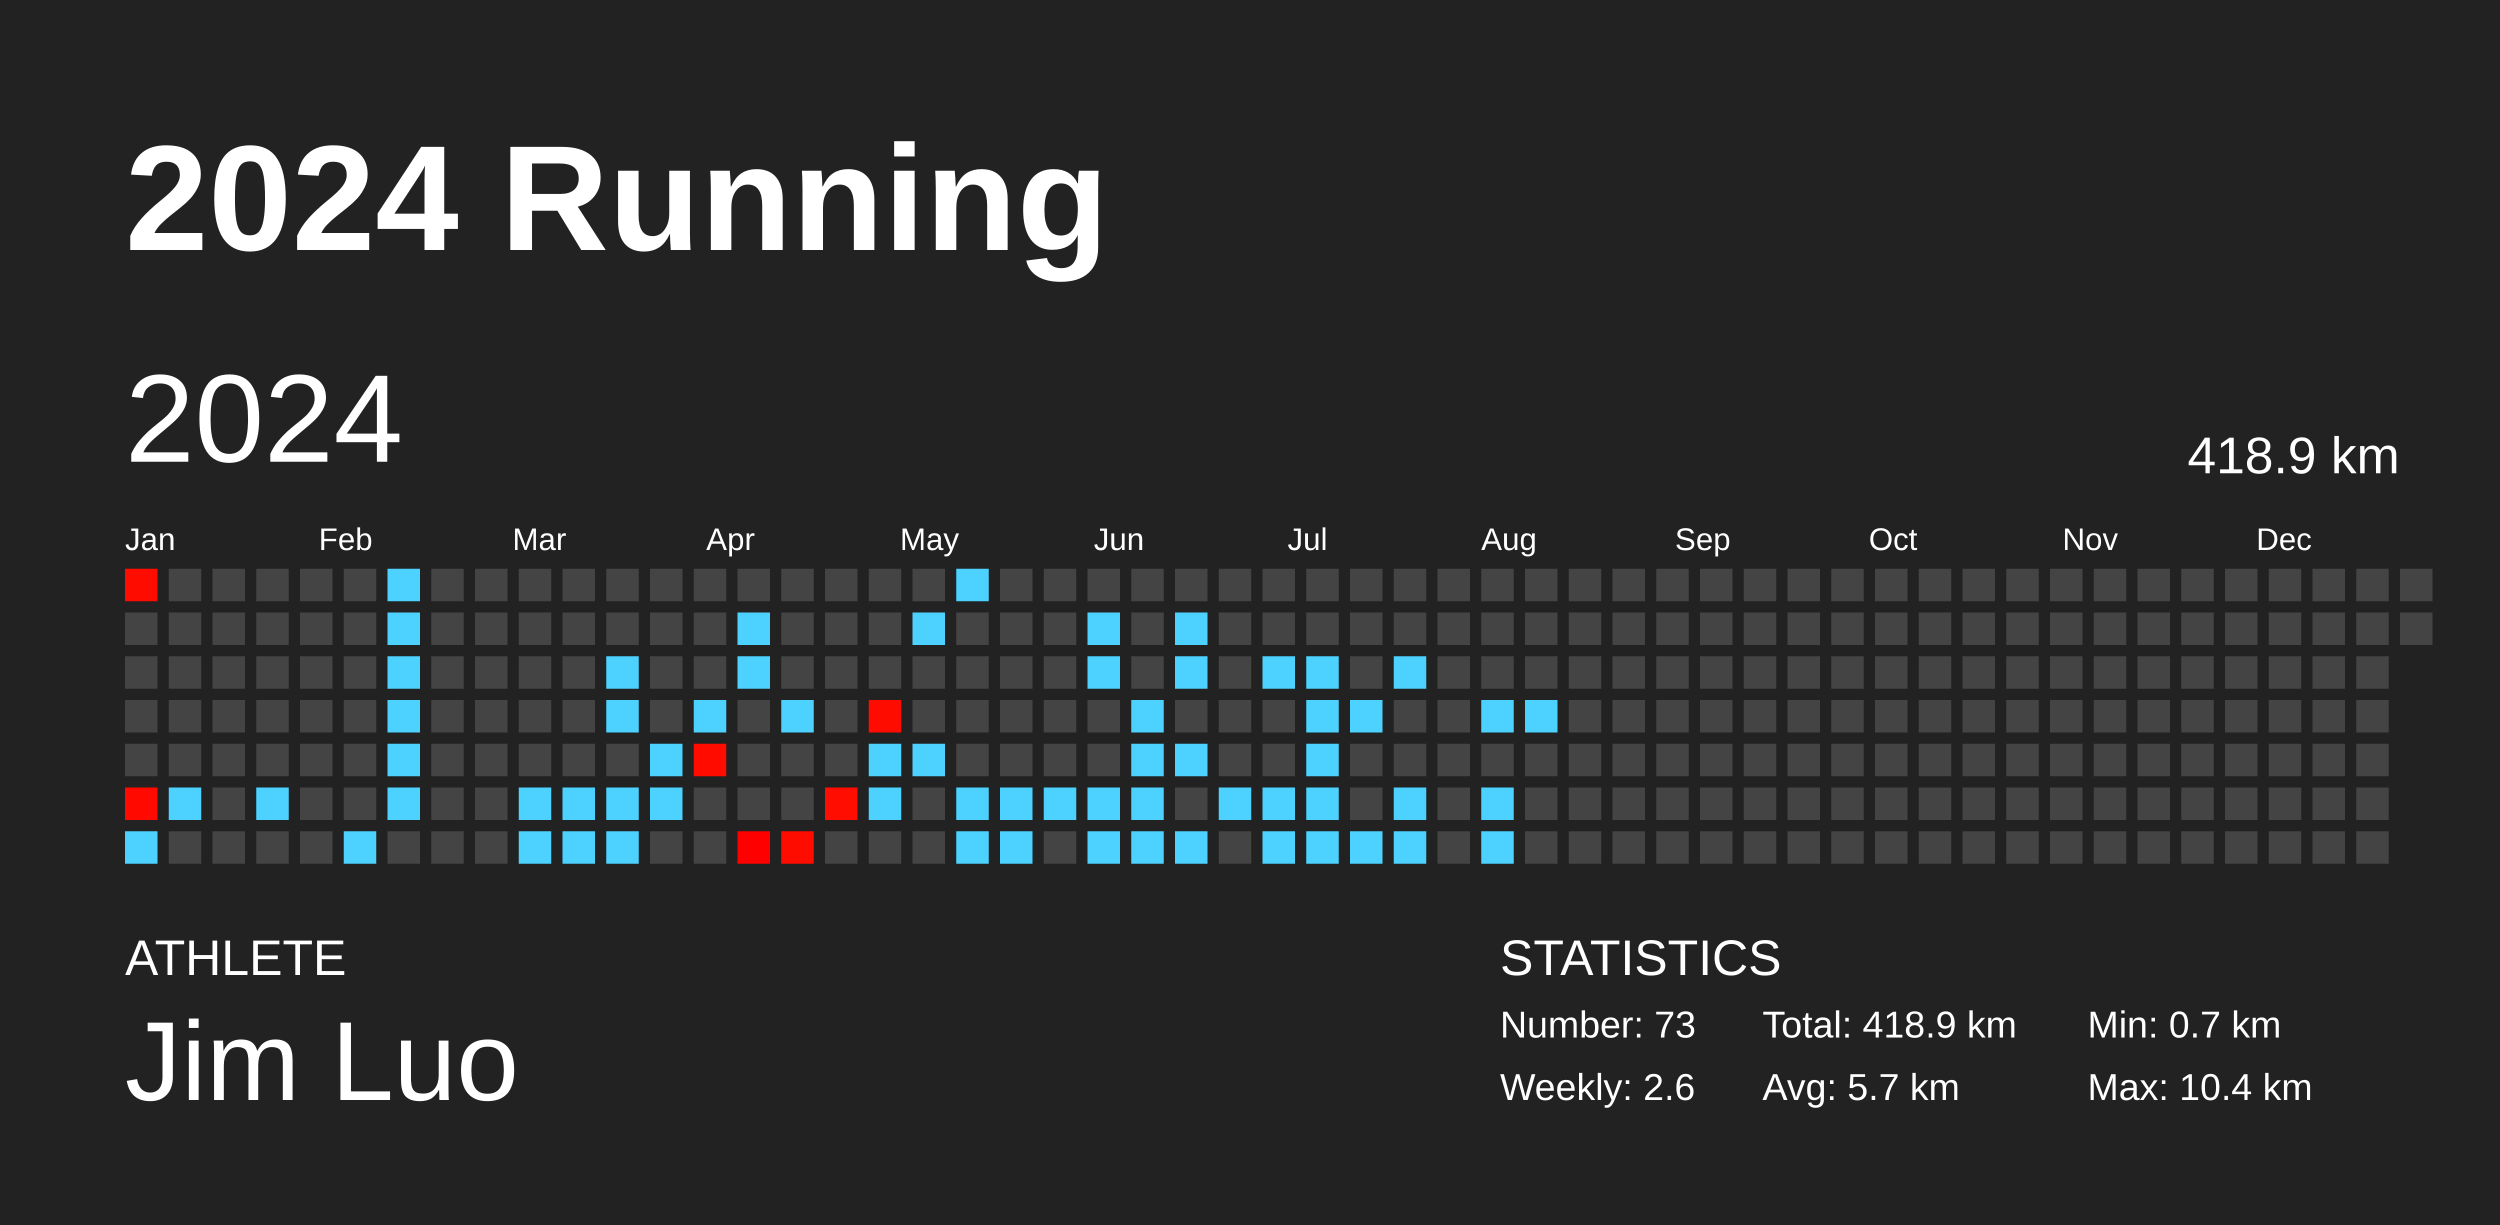
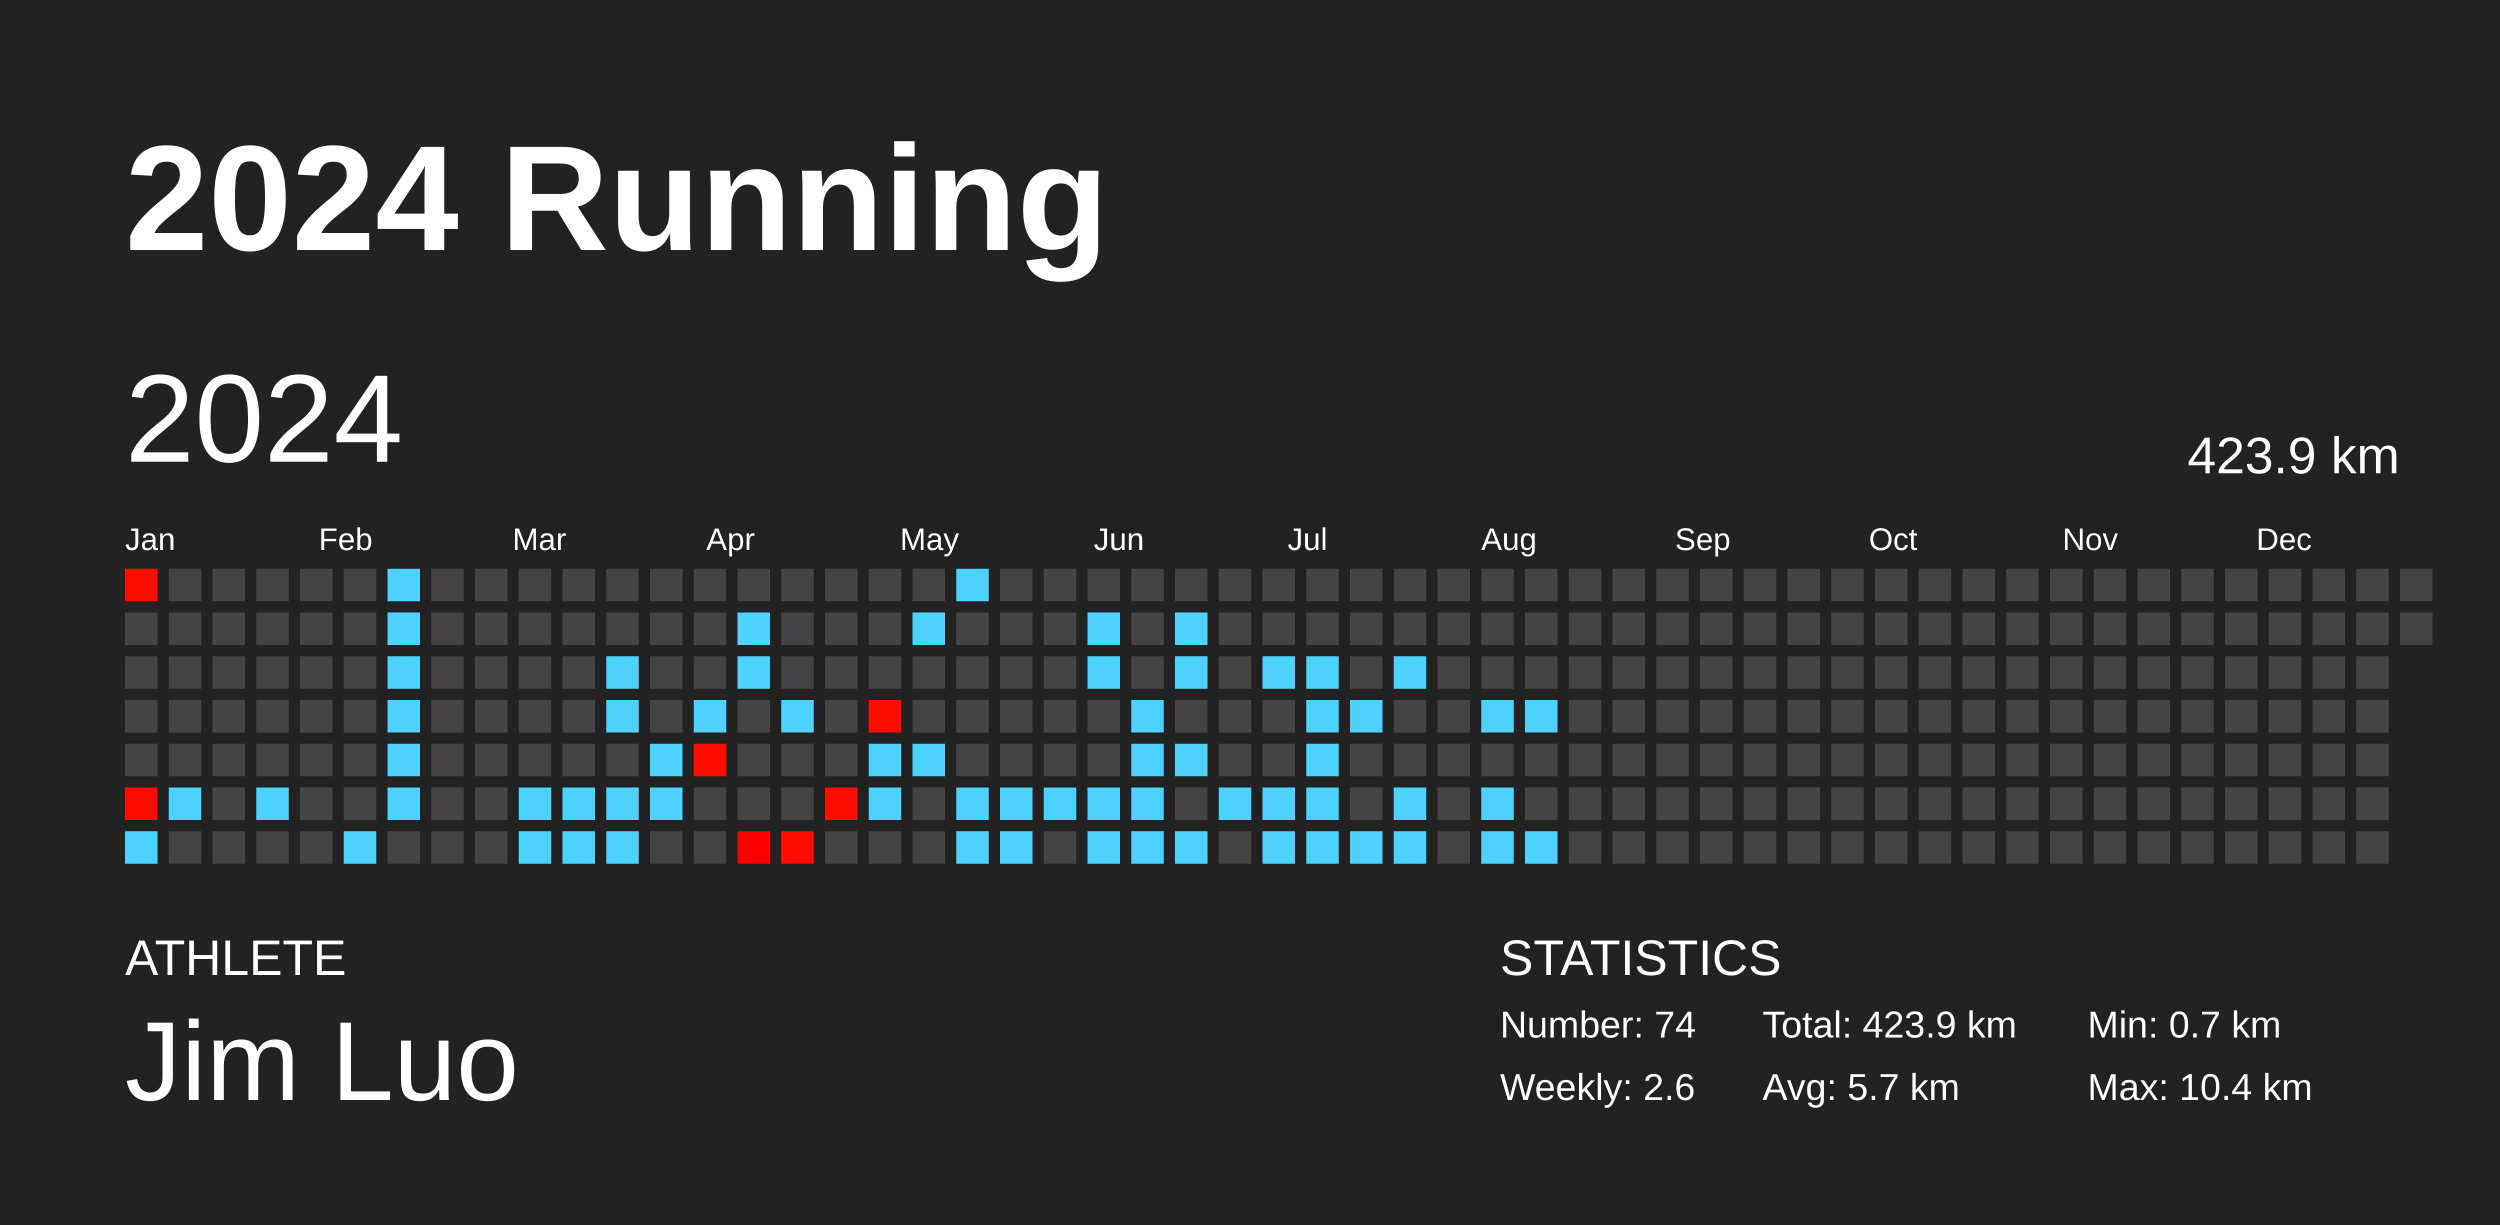
<svg xmlns="http://www.w3.org/2000/svg" baseProfile="full" height="98mm" version="1.1" viewBox="0,0,200,98" width="200mm">
  <defs />
  <rect fill="#222222" height="98" width="200" x="0" y="0" />
  <text fill="#FFFFFF" style="font-size:12px; font-family:Arial; font-weight:bold;" x="10" y="20">2024 Running</text>
  <text fill="#FFFFFF" style="font-size:4px; font-family:Arial" x="10" y="78">ATHLETE</text>
  <text fill="#FFFFFF" style="font-size:9px; font-family:Arial" x="10" y="88">Jim Luo</text>
  <text fill="#FFFFFF" style="font-size:4px; font-family:Arial" x="120" y="78">STATISTICS</text>
-   <text fill="#FFFFFF" style="font-size:3px; font-family:Arial" x="120" y="83">Number: 73</text>
+   <text fill="#FFFFFF" style="font-size:3px; font-family:Arial" x="120" y="83">Number: 74</text>
  <text fill="#FFFFFF" style="font-size:3px; font-family:Arial" x="120" y="88">Weekly: 2.6</text>
-   <text fill="#FFFFFF" style="font-size:3px; font-family:Arial" x="141" y="83">Total: 418.9 km</text>
+   <text fill="#FFFFFF" style="font-size:3px; font-family:Arial" x="141" y="83">Total: 423.9 km</text>
  <text fill="#FFFFFF" style="font-size:3px; font-family:Arial" x="141" y="88">Avg: 5.7 km</text>
  <text fill="#FFFFFF" style="font-size:3px; font-family:Arial" x="167" y="83">Min: 0.7 km</text>
  <text fill="#FFFFFF" style="font-size:3px; font-family:Arial" x="167" y="88">Max: 10.4 km</text>
  <text dominant-baseline="hanging" fill="#FFFFFF" style="font-size:10.0px; font-family:Arial;" x="10" y="30">2024</text>
-   <text dominant-baseline="hanging" fill="#FFFFFF" style="font-size:4.125px; font-family:Arial;" x="175" y="35">418.9 km</text>
+   <text dominant-baseline="hanging" fill="#FFFFFF" style="font-size:4.125px; font-family:Arial;" x="175" y="35">423.9 km</text>
  <text fill="#FFFFFF" style="font-size:2.5px; font-family:Arial" x="10.0" y="44">Jan</text>
  <text fill="#FFFFFF" style="font-size:2.5px; font-family:Arial" x="25.5" y="44">Feb</text>
  <text fill="#FFFFFF" style="font-size:2.5px; font-family:Arial" x="41.0" y="44">Mar</text>
  <text fill="#FFFFFF" style="font-size:2.5px; font-family:Arial" x="56.5" y="44">Apr</text>
  <text fill="#FFFFFF" style="font-size:2.5px; font-family:Arial" x="72.0" y="44">May</text>
  <text fill="#FFFFFF" style="font-size:2.5px; font-family:Arial" x="87.5" y="44">Jun</text>
  <text fill="#FFFFFF" style="font-size:2.5px; font-family:Arial" x="103.0" y="44">Jul</text>
  <text fill="#FFFFFF" style="font-size:2.5px; font-family:Arial" x="118.5" y="44">Aug</text>
  <text fill="#FFFFFF" style="font-size:2.5px; font-family:Arial" x="134.0" y="44">Sep</text>
  <text fill="#FFFFFF" style="font-size:2.5px; font-family:Arial" x="149.5" y="44">Oct</text>
  <text fill="#FFFFFF" style="font-size:2.5px; font-family:Arial" x="165.0" y="44">Nov</text>
  <text fill="#FFFFFF" style="font-size:2.5px; font-family:Arial" x="180.5" y="44">Dec</text>
  <rect fill="#ff0c00" height="2.6" width="2.6" x="10.0" y="45.5" />
  <rect fill="#444444" height="2.6" width="2.6" x="10.0" y="49.0" />
  <rect fill="#444444" height="2.6" width="2.6" x="10.0" y="52.5" />
  <rect fill="#444444" height="2.6" width="2.6" x="10.0" y="56.0" />
  <rect fill="#444444" height="2.6" width="2.6" x="10.0" y="59.5" />
  <rect fill="#ff0900" height="2.6" width="2.6" x="10.0" y="63.0" />
  <rect fill="#4dd2ff" height="2.6" width="2.6" x="10.0" y="66.5" />
  <rect fill="#444444" height="2.6" width="2.6" x="13.5" y="45.5" />
  <rect fill="#444444" height="2.6" width="2.6" x="13.5" y="49.0" />
  <rect fill="#444444" height="2.6" width="2.6" x="13.5" y="52.5" />
  <rect fill="#444444" height="2.6" width="2.6" x="13.5" y="56.0" />
  <rect fill="#444444" height="2.6" width="2.6" x="13.5" y="59.5" />
  <rect fill="#4dd2ff" height="2.6" width="2.6" x="13.5" y="63.0" />
  <rect fill="#444444" height="2.6" width="2.6" x="13.5" y="66.5" />
  <rect fill="#444444" height="2.6" width="2.6" x="17.0" y="45.5" />
  <rect fill="#444444" height="2.6" width="2.6" x="17.0" y="49.0" />
  <rect fill="#444444" height="2.6" width="2.6" x="17.0" y="52.5" />
  <rect fill="#444444" height="2.6" width="2.6" x="17.0" y="56.0" />
  <rect fill="#444444" height="2.6" width="2.6" x="17.0" y="59.5" />
  <rect fill="#444444" height="2.6" width="2.6" x="17.0" y="63.0" />
  <rect fill="#444444" height="2.6" width="2.6" x="17.0" y="66.5" />
  <rect fill="#444444" height="2.6" width="2.6" x="20.5" y="45.5" />
  <rect fill="#444444" height="2.6" width="2.6" x="20.5" y="49.0" />
  <rect fill="#444444" height="2.6" width="2.6" x="20.5" y="52.5" />
  <rect fill="#444444" height="2.6" width="2.6" x="20.5" y="56.0" />
  <rect fill="#444444" height="2.6" width="2.6" x="20.5" y="59.5" />
  <rect fill="#4dd2ff" height="2.6" width="2.6" x="20.5" y="63.0" />
  <rect fill="#444444" height="2.6" width="2.6" x="20.5" y="66.5" />
  <rect fill="#444444" height="2.6" width="2.6" x="24.0" y="45.5" />
  <rect fill="#444444" height="2.6" width="2.6" x="24.0" y="49.0" />
  <rect fill="#444444" height="2.6" width="2.6" x="24.0" y="52.5" />
  <rect fill="#444444" height="2.6" width="2.6" x="24.0" y="56.0" />
  <rect fill="#444444" height="2.6" width="2.6" x="24.0" y="59.5" />
  <rect fill="#444444" height="2.6" width="2.6" x="24.0" y="63.0" />
  <rect fill="#444444" height="2.6" width="2.6" x="24.0" y="66.5" />
  <rect fill="#444444" height="2.6" width="2.6" x="27.5" y="45.5" />
  <rect fill="#444444" height="2.6" width="2.6" x="27.5" y="49.0" />
  <rect fill="#444444" height="2.6" width="2.6" x="27.5" y="52.5" />
  <rect fill="#444444" height="2.6" width="2.6" x="27.5" y="56.0" />
  <rect fill="#444444" height="2.6" width="2.6" x="27.5" y="59.5" />
  <rect fill="#444444" height="2.6" width="2.6" x="27.5" y="63.0" />
  <rect fill="#4dd2ff" height="2.6" width="2.6" x="27.5" y="66.5" />
  <rect fill="#4dd2ff" height="2.6" width="2.6" x="31.0" y="45.5" />
  <rect fill="#4dd2ff" height="2.6" width="2.6" x="31.0" y="49.0" />
  <rect fill="#4dd2ff" height="2.6" width="2.6" x="31.0" y="52.5" />
  <rect fill="#4dd2ff" height="2.6" width="2.6" x="31.0" y="56.0" />
  <rect fill="#4dd2ff" height="2.6" width="2.6" x="31.0" y="59.5" />
  <rect fill="#4dd2ff" height="2.6" width="2.6" x="31.0" y="63.0" />
  <rect fill="#444444" height="2.6" width="2.6" x="31.0" y="66.5" />
  <rect fill="#444444" height="2.6" width="2.6" x="34.5" y="45.5" />
  <rect fill="#444444" height="2.6" width="2.6" x="34.5" y="49.0" />
  <rect fill="#444444" height="2.6" width="2.6" x="34.5" y="52.5" />
  <rect fill="#444444" height="2.6" width="2.6" x="34.5" y="56.0" />
  <rect fill="#444444" height="2.6" width="2.6" x="34.5" y="59.5" />
  <rect fill="#444444" height="2.6" width="2.6" x="34.5" y="63.0" />
  <rect fill="#444444" height="2.6" width="2.6" x="34.5" y="66.5" />
  <rect fill="#444444" height="2.6" width="2.6" x="38.0" y="45.5" />
  <rect fill="#444444" height="2.6" width="2.6" x="38.0" y="49.0" />
  <rect fill="#444444" height="2.6" width="2.6" x="38.0" y="52.5" />
  <rect fill="#444444" height="2.6" width="2.6" x="38.0" y="56.0" />
  <rect fill="#444444" height="2.6" width="2.6" x="38.0" y="59.5" />
  <rect fill="#444444" height="2.6" width="2.6" x="38.0" y="63.0" />
  <rect fill="#444444" height="2.6" width="2.6" x="38.0" y="66.5" />
  <rect fill="#444444" height="2.6" width="2.6" x="41.5" y="45.5" />
  <rect fill="#444444" height="2.6" width="2.6" x="41.5" y="49.0" />
  <rect fill="#444444" height="2.6" width="2.6" x="41.5" y="52.5" />
  <rect fill="#444444" height="2.6" width="2.6" x="41.5" y="56.0" />
  <rect fill="#444444" height="2.6" width="2.6" x="41.5" y="59.5" />
  <rect fill="#4dd2ff" height="2.6" width="2.6" x="41.5" y="63.0" />
  <rect fill="#4dd2ff" height="2.6" width="2.6" x="41.5" y="66.5" />
  <rect fill="#444444" height="2.6" width="2.6" x="45.0" y="45.5" />
  <rect fill="#444444" height="2.6" width="2.6" x="45.0" y="49.0" />
  <rect fill="#444444" height="2.6" width="2.6" x="45.0" y="52.5" />
  <rect fill="#444444" height="2.6" width="2.6" x="45.0" y="56.0" />
  <rect fill="#444444" height="2.6" width="2.6" x="45.0" y="59.5" />
  <rect fill="#4dd2ff" height="2.6" width="2.6" x="45.0" y="63.0" />
  <rect fill="#4dd2ff" height="2.6" width="2.6" x="45.0" y="66.5" />
  <rect fill="#444444" height="2.6" width="2.6" x="48.5" y="45.5" />
  <rect fill="#444444" height="2.6" width="2.6" x="48.5" y="49.0" />
  <rect fill="#4dd2ff" height="2.6" width="2.6" x="48.5" y="52.5" />
  <rect fill="#4dd2ff" height="2.6" width="2.6" x="48.5" y="56.0" />
  <rect fill="#444444" height="2.6" width="2.6" x="48.5" y="59.5" />
  <rect fill="#4dd2ff" height="2.6" width="2.6" x="48.5" y="63.0" />
  <rect fill="#4dd2ff" height="2.6" width="2.6" x="48.5" y="66.5" />
  <rect fill="#444444" height="2.6" width="2.6" x="52.0" y="45.5" />
  <rect fill="#444444" height="2.6" width="2.6" x="52.0" y="49.0" />
  <rect fill="#444444" height="2.6" width="2.6" x="52.0" y="52.5" />
  <rect fill="#444444" height="2.6" width="2.6" x="52.0" y="56.0" />
  <rect fill="#4dd2ff" height="2.6" width="2.6" x="52.0" y="59.5" />
  <rect fill="#4dd2ff" height="2.6" width="2.6" x="52.0" y="63.0" />
  <rect fill="#444444" height="2.6" width="2.6" x="52.0" y="66.5" />
  <rect fill="#444444" height="2.6" width="2.6" x="55.5" y="45.5" />
  <rect fill="#444444" height="2.6" width="2.6" x="55.5" y="49.0" />
  <rect fill="#444444" height="2.6" width="2.6" x="55.5" y="52.5" />
  <rect fill="#4dd2ff" height="2.6" width="2.6" x="55.5" y="56.0" />
  <rect fill="#ff0b00" height="2.6" width="2.6" x="55.5" y="59.5" />
  <rect fill="#444444" height="2.6" width="2.6" x="55.5" y="63.0" />
  <rect fill="#444444" height="2.6" width="2.6" x="55.5" y="66.5" />
  <rect fill="#444444" height="2.6" width="2.6" x="59.0" y="45.5" />
  <rect fill="#4dd2ff" height="2.6" width="2.6" x="59.0" y="49.0" />
  <rect fill="#4dd2ff" height="2.6" width="2.6" x="59.0" y="52.5" />
  <rect fill="#444444" height="2.6" width="2.6" x="59.0" y="56.0" />
  <rect fill="#444444" height="2.6" width="2.6" x="59.0" y="59.5" />
  <rect fill="#444444" height="2.6" width="2.6" x="59.0" y="63.0" />
  <rect fill="#ff0000" height="2.6" width="2.6" x="59.0" y="66.5" />
  <rect fill="#444444" height="2.6" width="2.6" x="62.5" y="45.5" />
  <rect fill="#444444" height="2.6" width="2.6" x="62.5" y="49.0" />
  <rect fill="#444444" height="2.6" width="2.6" x="62.5" y="52.5" />
  <rect fill="#4dd2ff" height="2.6" width="2.6" x="62.5" y="56.0" />
  <rect fill="#444444" height="2.6" width="2.6" x="62.5" y="59.5" />
  <rect fill="#444444" height="2.6" width="2.6" x="62.5" y="63.0" />
  <rect fill="#ff0c00" height="2.6" width="2.6" x="62.5" y="66.5" />
  <rect fill="#444444" height="2.6" width="2.6" x="66.0" y="45.5" />
  <rect fill="#444444" height="2.6" width="2.6" x="66.0" y="49.0" />
  <rect fill="#444444" height="2.6" width="2.6" x="66.0" y="52.5" />
  <rect fill="#444444" height="2.6" width="2.6" x="66.0" y="56.0" />
  <rect fill="#444444" height="2.6" width="2.6" x="66.0" y="59.5" />
  <rect fill="#ff0d00" height="2.6" width="2.6" x="66.0" y="63.0" />
  <rect fill="#444444" height="2.6" width="2.6" x="66.0" y="66.5" />
  <rect fill="#444444" height="2.6" width="2.6" x="69.5" y="45.5" />
  <rect fill="#444444" height="2.6" width="2.6" x="69.5" y="49.0" />
  <rect fill="#444444" height="2.6" width="2.6" x="69.5" y="52.5" />
  <rect fill="#ff0c00" height="2.6" width="2.6" x="69.5" y="56.0" />
  <rect fill="#4dd2ff" height="2.6" width="2.6" x="69.5" y="59.5" />
  <rect fill="#4dd2ff" height="2.6" width="2.6" x="69.5" y="63.0" />
  <rect fill="#444444" height="2.6" width="2.6" x="69.5" y="66.5" />
  <rect fill="#444444" height="2.6" width="2.6" x="73.0" y="45.5" />
  <rect fill="#4dd2ff" height="2.6" width="2.6" x="73.0" y="49.0" />
  <rect fill="#444444" height="2.6" width="2.6" x="73.0" y="52.5" />
  <rect fill="#444444" height="2.6" width="2.6" x="73.0" y="56.0" />
  <rect fill="#4dd2ff" height="2.6" width="2.6" x="73.0" y="59.5" />
  <rect fill="#444444" height="2.6" width="2.6" x="73.0" y="63.0" />
  <rect fill="#444444" height="2.6" width="2.6" x="73.0" y="66.5" />
  <rect fill="#4dd2ff" height="2.6" width="2.6" x="76.5" y="45.5" />
  <rect fill="#444444" height="2.6" width="2.6" x="76.5" y="49.0" />
  <rect fill="#444444" height="2.6" width="2.6" x="76.5" y="52.5" />
  <rect fill="#444444" height="2.6" width="2.6" x="76.5" y="56.0" />
  <rect fill="#444444" height="2.6" width="2.6" x="76.5" y="59.5" />
  <rect fill="#4dd2ff" height="2.6" width="2.6" x="76.5" y="63.0" />
  <rect fill="#4dd2ff" height="2.6" width="2.6" x="76.5" y="66.5" />
  <rect fill="#444444" height="2.6" width="2.6" x="80.0" y="45.5" />
  <rect fill="#444444" height="2.6" width="2.6" x="80.0" y="49.0" />
  <rect fill="#444444" height="2.6" width="2.6" x="80.0" y="52.5" />
  <rect fill="#444444" height="2.6" width="2.6" x="80.0" y="56.0" />
  <rect fill="#444444" height="2.6" width="2.6" x="80.0" y="59.5" />
  <rect fill="#4dd2ff" height="2.6" width="2.6" x="80.0" y="63.0" />
  <rect fill="#4dd2ff" height="2.6" width="2.6" x="80.0" y="66.5" />
  <rect fill="#444444" height="2.6" width="2.6" x="83.5" y="45.5" />
  <rect fill="#444444" height="2.6" width="2.6" x="83.5" y="49.0" />
  <rect fill="#444444" height="2.6" width="2.6" x="83.5" y="52.5" />
  <rect fill="#444444" height="2.6" width="2.6" x="83.5" y="56.0" />
  <rect fill="#444444" height="2.6" width="2.6" x="83.5" y="59.5" />
  <rect fill="#4dd2ff" height="2.6" width="2.6" x="83.5" y="63.0" />
  <rect fill="#444444" height="2.6" width="2.6" x="83.5" y="66.5" />
  <rect fill="#444444" height="2.6" width="2.6" x="87.0" y="45.5" />
  <rect fill="#4dd2ff" height="2.6" width="2.6" x="87.0" y="49.0" />
  <rect fill="#4dd2ff" height="2.6" width="2.6" x="87.0" y="52.5" />
  <rect fill="#444444" height="2.6" width="2.6" x="87.0" y="56.0" />
  <rect fill="#444444" height="2.6" width="2.6" x="87.0" y="59.5" />
  <rect fill="#4dd2ff" height="2.6" width="2.6" x="87.0" y="63.0" />
  <rect fill="#4dd2ff" height="2.6" width="2.6" x="87.0" y="66.5" />
  <rect fill="#444444" height="2.6" width="2.6" x="90.5" y="45.5" />
  <rect fill="#444444" height="2.6" width="2.6" x="90.5" y="49.0" />
  <rect fill="#444444" height="2.6" width="2.6" x="90.5" y="52.5" />
  <rect fill="#4dd2ff" height="2.6" width="2.6" x="90.5" y="56.0" />
  <rect fill="#4dd2ff" height="2.6" width="2.6" x="90.5" y="59.5" />
  <rect fill="#4dd2ff" height="2.6" width="2.6" x="90.5" y="63.0" />
  <rect fill="#4dd2ff" height="2.6" width="2.6" x="90.5" y="66.5" />
  <rect fill="#444444" height="2.6" width="2.6" x="94.0" y="45.5" />
  <rect fill="#4dd2ff" height="2.6" width="2.6" x="94.0" y="49.0" />
  <rect fill="#4dd2ff" height="2.6" width="2.6" x="94.0" y="52.5" />
  <rect fill="#444444" height="2.6" width="2.6" x="94.0" y="56.0" />
  <rect fill="#4dd2ff" height="2.6" width="2.6" x="94.0" y="59.5" />
  <rect fill="#444444" height="2.6" width="2.6" x="94.0" y="63.0" />
  <rect fill="#4dd2ff" height="2.6" width="2.6" x="94.0" y="66.5" />
  <rect fill="#444444" height="2.6" width="2.6" x="97.5" y="45.5" />
  <rect fill="#444444" height="2.6" width="2.6" x="97.5" y="49.0" />
  <rect fill="#444444" height="2.6" width="2.6" x="97.5" y="52.5" />
  <rect fill="#444444" height="2.6" width="2.6" x="97.5" y="56.0" />
  <rect fill="#444444" height="2.6" width="2.6" x="97.5" y="59.5" />
  <rect fill="#4dd2ff" height="2.6" width="2.6" x="97.5" y="63.0" />
  <rect fill="#444444" height="2.6" width="2.6" x="97.5" y="66.5" />
  <rect fill="#444444" height="2.6" width="2.6" x="101.0" y="45.5" />
  <rect fill="#444444" height="2.6" width="2.6" x="101.0" y="49.0" />
  <rect fill="#4dd2ff" height="2.6" width="2.6" x="101.0" y="52.5" />
  <rect fill="#444444" height="2.6" width="2.6" x="101.0" y="56.0" />
  <rect fill="#444444" height="2.6" width="2.6" x="101.0" y="59.5" />
  <rect fill="#4dd2ff" height="2.6" width="2.6" x="101.0" y="63.0" />
  <rect fill="#4dd2ff" height="2.6" width="2.6" x="101.0" y="66.5" />
  <rect fill="#444444" height="2.6" width="2.6" x="104.5" y="45.5" />
  <rect fill="#444444" height="2.6" width="2.6" x="104.5" y="49.0" />
  <rect fill="#4dd2ff" height="2.6" width="2.6" x="104.5" y="52.5" />
  <rect fill="#4dd2ff" height="2.6" width="2.6" x="104.5" y="56.0" />
  <rect fill="#4dd2ff" height="2.6" width="2.6" x="104.5" y="59.5" />
  <rect fill="#4dd2ff" height="2.6" width="2.6" x="104.5" y="63.0" />
  <rect fill="#4dd2ff" height="2.6" width="2.6" x="104.5" y="66.5" />
  <rect fill="#444444" height="2.6" width="2.6" x="108.0" y="45.5" />
  <rect fill="#444444" height="2.6" width="2.6" x="108.0" y="49.0" />
  <rect fill="#444444" height="2.6" width="2.6" x="108.0" y="52.5" />
  <rect fill="#4dd2ff" height="2.6" width="2.6" x="108.0" y="56.0" />
  <rect fill="#444444" height="2.6" width="2.6" x="108.0" y="59.5" />
  <rect fill="#444444" height="2.6" width="2.6" x="108.0" y="63.0" />
  <rect fill="#4dd2ff" height="2.6" width="2.6" x="108.0" y="66.5" />
  <rect fill="#444444" height="2.6" width="2.6" x="111.5" y="45.5" />
  <rect fill="#444444" height="2.6" width="2.6" x="111.5" y="49.0" />
  <rect fill="#4dd2ff" height="2.6" width="2.6" x="111.5" y="52.5" />
  <rect fill="#444444" height="2.6" width="2.6" x="111.5" y="56.0" />
  <rect fill="#444444" height="2.6" width="2.6" x="111.5" y="59.5" />
  <rect fill="#4dd2ff" height="2.6" width="2.6" x="111.5" y="63.0" />
  <rect fill="#4dd2ff" height="2.6" width="2.6" x="111.5" y="66.5" />
  <rect fill="#444444" height="2.6" width="2.6" x="115.0" y="45.5" />
  <rect fill="#444444" height="2.6" width="2.6" x="115.0" y="49.0" />
  <rect fill="#444444" height="2.6" width="2.6" x="115.0" y="52.5" />
  <rect fill="#444444" height="2.6" width="2.6" x="115.0" y="56.0" />
  <rect fill="#444444" height="2.6" width="2.6" x="115.0" y="59.5" />
  <rect fill="#444444" height="2.6" width="2.6" x="115.0" y="63.0" />
  <rect fill="#444444" height="2.6" width="2.6" x="115.0" y="66.5" />
  <rect fill="#444444" height="2.6" width="2.6" x="118.5" y="45.5" />
  <rect fill="#444444" height="2.6" width="2.6" x="118.5" y="49.0" />
  <rect fill="#444444" height="2.6" width="2.6" x="118.5" y="52.5" />
  <rect fill="#4dd2ff" height="2.6" width="2.6" x="118.5" y="56.0" />
  <rect fill="#444444" height="2.6" width="2.6" x="118.5" y="59.5" />
  <rect fill="#4dd2ff" height="2.6" width="2.6" x="118.5" y="63.0" />
  <rect fill="#4dd2ff" height="2.6" width="2.6" x="118.5" y="66.5" />
  <rect fill="#444444" height="2.6" width="2.6" x="122.0" y="45.5" />
  <rect fill="#444444" height="2.6" width="2.6" x="122.0" y="49.0" />
  <rect fill="#444444" height="2.6" width="2.6" x="122.0" y="52.5" />
  <rect fill="#4dd2ff" height="2.6" width="2.6" x="122.0" y="56.0" />
  <rect fill="#444444" height="2.6" width="2.6" x="122.0" y="59.5" />
  <rect fill="#444444" height="2.6" width="2.6" x="122.0" y="63.0" />
-   <rect fill="#444444" height="2.6" width="2.6" x="122.0" y="66.5" />
+   <rect fill="#4dd2ff" height="2.6" width="2.6" x="122.0" y="66.5" />
  <rect fill="#444444" height="2.6" width="2.6" x="125.5" y="45.5" />
  <rect fill="#444444" height="2.6" width="2.6" x="125.5" y="49.0" />
  <rect fill="#444444" height="2.6" width="2.6" x="125.5" y="52.5" />
  <rect fill="#444444" height="2.6" width="2.6" x="125.5" y="56.0" />
  <rect fill="#444444" height="2.6" width="2.6" x="125.5" y="59.5" />
  <rect fill="#444444" height="2.6" width="2.6" x="125.5" y="63.0" />
  <rect fill="#444444" height="2.6" width="2.6" x="125.5" y="66.5" />
  <rect fill="#444444" height="2.6" width="2.6" x="129.0" y="45.5" />
  <rect fill="#444444" height="2.6" width="2.6" x="129.0" y="49.0" />
  <rect fill="#444444" height="2.6" width="2.6" x="129.0" y="52.5" />
  <rect fill="#444444" height="2.6" width="2.6" x="129.0" y="56.0" />
  <rect fill="#444444" height="2.6" width="2.6" x="129.0" y="59.5" />
  <rect fill="#444444" height="2.6" width="2.6" x="129.0" y="63.0" />
  <rect fill="#444444" height="2.6" width="2.6" x="129.0" y="66.5" />
  <rect fill="#444444" height="2.6" width="2.6" x="132.5" y="45.5" />
  <rect fill="#444444" height="2.6" width="2.6" x="132.5" y="49.0" />
  <rect fill="#444444" height="2.6" width="2.6" x="132.5" y="52.5" />
  <rect fill="#444444" height="2.6" width="2.6" x="132.5" y="56.0" />
  <rect fill="#444444" height="2.6" width="2.6" x="132.5" y="59.5" />
  <rect fill="#444444" height="2.6" width="2.6" x="132.5" y="63.0" />
  <rect fill="#444444" height="2.6" width="2.6" x="132.5" y="66.5" />
  <rect fill="#444444" height="2.6" width="2.6" x="136.0" y="45.5" />
  <rect fill="#444444" height="2.6" width="2.6" x="136.0" y="49.0" />
  <rect fill="#444444" height="2.6" width="2.6" x="136.0" y="52.5" />
  <rect fill="#444444" height="2.6" width="2.6" x="136.0" y="56.0" />
  <rect fill="#444444" height="2.6" width="2.6" x="136.0" y="59.5" />
  <rect fill="#444444" height="2.6" width="2.6" x="136.0" y="63.0" />
  <rect fill="#444444" height="2.6" width="2.6" x="136.0" y="66.5" />
  <rect fill="#444444" height="2.6" width="2.6" x="139.5" y="45.5" />
  <rect fill="#444444" height="2.6" width="2.6" x="139.5" y="49.0" />
  <rect fill="#444444" height="2.6" width="2.6" x="139.5" y="52.5" />
  <rect fill="#444444" height="2.6" width="2.6" x="139.5" y="56.0" />
  <rect fill="#444444" height="2.6" width="2.6" x="139.5" y="59.5" />
  <rect fill="#444444" height="2.6" width="2.6" x="139.5" y="63.0" />
  <rect fill="#444444" height="2.6" width="2.6" x="139.5" y="66.5" />
  <rect fill="#444444" height="2.6" width="2.6" x="143.0" y="45.5" />
  <rect fill="#444444" height="2.6" width="2.6" x="143.0" y="49.0" />
  <rect fill="#444444" height="2.6" width="2.6" x="143.0" y="52.5" />
  <rect fill="#444444" height="2.6" width="2.6" x="143.0" y="56.0" />
  <rect fill="#444444" height="2.6" width="2.6" x="143.0" y="59.5" />
  <rect fill="#444444" height="2.6" width="2.6" x="143.0" y="63.0" />
  <rect fill="#444444" height="2.6" width="2.6" x="143.0" y="66.5" />
  <rect fill="#444444" height="2.6" width="2.6" x="146.5" y="45.5" />
  <rect fill="#444444" height="2.6" width="2.6" x="146.5" y="49.0" />
  <rect fill="#444444" height="2.6" width="2.6" x="146.5" y="52.5" />
  <rect fill="#444444" height="2.6" width="2.6" x="146.5" y="56.0" />
  <rect fill="#444444" height="2.6" width="2.6" x="146.5" y="59.5" />
  <rect fill="#444444" height="2.6" width="2.6" x="146.5" y="63.0" />
  <rect fill="#444444" height="2.6" width="2.6" x="146.5" y="66.5" />
  <rect fill="#444444" height="2.6" width="2.6" x="150.0" y="45.5" />
  <rect fill="#444444" height="2.6" width="2.6" x="150.0" y="49.0" />
  <rect fill="#444444" height="2.6" width="2.6" x="150.0" y="52.5" />
  <rect fill="#444444" height="2.6" width="2.6" x="150.0" y="56.0" />
  <rect fill="#444444" height="2.6" width="2.6" x="150.0" y="59.5" />
  <rect fill="#444444" height="2.6" width="2.6" x="150.0" y="63.0" />
  <rect fill="#444444" height="2.6" width="2.6" x="150.0" y="66.5" />
  <rect fill="#444444" height="2.6" width="2.6" x="153.5" y="45.5" />
  <rect fill="#444444" height="2.6" width="2.6" x="153.5" y="49.0" />
  <rect fill="#444444" height="2.6" width="2.6" x="153.5" y="52.5" />
  <rect fill="#444444" height="2.6" width="2.6" x="153.5" y="56.0" />
  <rect fill="#444444" height="2.6" width="2.6" x="153.5" y="59.5" />
  <rect fill="#444444" height="2.6" width="2.6" x="153.5" y="63.0" />
  <rect fill="#444444" height="2.6" width="2.6" x="153.5" y="66.5" />
  <rect fill="#444444" height="2.6" width="2.6" x="157.0" y="45.5" />
  <rect fill="#444444" height="2.6" width="2.6" x="157.0" y="49.0" />
  <rect fill="#444444" height="2.6" width="2.6" x="157.0" y="52.5" />
  <rect fill="#444444" height="2.6" width="2.6" x="157.0" y="56.0" />
  <rect fill="#444444" height="2.6" width="2.6" x="157.0" y="59.5" />
  <rect fill="#444444" height="2.6" width="2.6" x="157.0" y="63.0" />
  <rect fill="#444444" height="2.6" width="2.6" x="157.0" y="66.5" />
  <rect fill="#444444" height="2.6" width="2.6" x="160.5" y="45.5" />
  <rect fill="#444444" height="2.6" width="2.6" x="160.5" y="49.0" />
  <rect fill="#444444" height="2.6" width="2.6" x="160.5" y="52.5" />
  <rect fill="#444444" height="2.6" width="2.6" x="160.5" y="56.0" />
  <rect fill="#444444" height="2.6" width="2.6" x="160.5" y="59.5" />
  <rect fill="#444444" height="2.6" width="2.6" x="160.5" y="63.0" />
  <rect fill="#444444" height="2.6" width="2.6" x="160.5" y="66.5" />
  <rect fill="#444444" height="2.6" width="2.6" x="164.0" y="45.5" />
  <rect fill="#444444" height="2.6" width="2.6" x="164.0" y="49.0" />
  <rect fill="#444444" height="2.6" width="2.6" x="164.0" y="52.5" />
  <rect fill="#444444" height="2.6" width="2.6" x="164.0" y="56.0" />
  <rect fill="#444444" height="2.6" width="2.6" x="164.0" y="59.5" />
  <rect fill="#444444" height="2.6" width="2.6" x="164.0" y="63.0" />
  <rect fill="#444444" height="2.6" width="2.6" x="164.0" y="66.5" />
  <rect fill="#444444" height="2.6" width="2.6" x="167.5" y="45.5" />
  <rect fill="#444444" height="2.6" width="2.6" x="167.5" y="49.0" />
  <rect fill="#444444" height="2.6" width="2.6" x="167.5" y="52.5" />
  <rect fill="#444444" height="2.6" width="2.6" x="167.5" y="56.0" />
  <rect fill="#444444" height="2.6" width="2.6" x="167.5" y="59.5" />
  <rect fill="#444444" height="2.6" width="2.6" x="167.5" y="63.0" />
  <rect fill="#444444" height="2.6" width="2.6" x="167.5" y="66.5" />
  <rect fill="#444444" height="2.6" width="2.6" x="171.0" y="45.5" />
  <rect fill="#444444" height="2.6" width="2.6" x="171.0" y="49.0" />
  <rect fill="#444444" height="2.6" width="2.6" x="171.0" y="52.5" />
  <rect fill="#444444" height="2.6" width="2.6" x="171.0" y="56.0" />
  <rect fill="#444444" height="2.6" width="2.6" x="171.0" y="59.5" />
  <rect fill="#444444" height="2.6" width="2.6" x="171.0" y="63.0" />
  <rect fill="#444444" height="2.6" width="2.6" x="171.0" y="66.5" />
  <rect fill="#444444" height="2.6" width="2.6" x="174.5" y="45.5" />
  <rect fill="#444444" height="2.6" width="2.6" x="174.5" y="49.0" />
  <rect fill="#444444" height="2.6" width="2.6" x="174.5" y="52.5" />
  <rect fill="#444444" height="2.6" width="2.6" x="174.5" y="56.0" />
  <rect fill="#444444" height="2.6" width="2.6" x="174.5" y="59.5" />
  <rect fill="#444444" height="2.6" width="2.6" x="174.5" y="63.0" />
  <rect fill="#444444" height="2.6" width="2.6" x="174.5" y="66.5" />
  <rect fill="#444444" height="2.6" width="2.6" x="178.0" y="45.5" />
  <rect fill="#444444" height="2.6" width="2.6" x="178.0" y="49.0" />
  <rect fill="#444444" height="2.6" width="2.6" x="178.0" y="52.5" />
  <rect fill="#444444" height="2.6" width="2.6" x="178.0" y="56.0" />
  <rect fill="#444444" height="2.6" width="2.6" x="178.0" y="59.5" />
  <rect fill="#444444" height="2.6" width="2.6" x="178.0" y="63.0" />
  <rect fill="#444444" height="2.6" width="2.6" x="178.0" y="66.5" />
  <rect fill="#444444" height="2.6" width="2.6" x="181.5" y="45.5" />
  <rect fill="#444444" height="2.6" width="2.6" x="181.5" y="49.0" />
  <rect fill="#444444" height="2.6" width="2.6" x="181.5" y="52.5" />
  <rect fill="#444444" height="2.6" width="2.6" x="181.5" y="56.0" />
  <rect fill="#444444" height="2.6" width="2.6" x="181.5" y="59.5" />
  <rect fill="#444444" height="2.6" width="2.6" x="181.5" y="63.0" />
  <rect fill="#444444" height="2.6" width="2.6" x="181.5" y="66.5" />
  <rect fill="#444444" height="2.6" width="2.6" x="185.0" y="45.5" />
  <rect fill="#444444" height="2.6" width="2.6" x="185.0" y="49.0" />
  <rect fill="#444444" height="2.6" width="2.6" x="185.0" y="52.5" />
  <rect fill="#444444" height="2.6" width="2.6" x="185.0" y="56.0" />
  <rect fill="#444444" height="2.6" width="2.6" x="185.0" y="59.5" />
  <rect fill="#444444" height="2.6" width="2.6" x="185.0" y="63.0" />
  <rect fill="#444444" height="2.6" width="2.6" x="185.0" y="66.5" />
  <rect fill="#444444" height="2.6" width="2.6" x="188.5" y="45.5" />
  <rect fill="#444444" height="2.6" width="2.6" x="188.5" y="49.0" />
  <rect fill="#444444" height="2.6" width="2.6" x="188.5" y="52.5" />
  <rect fill="#444444" height="2.6" width="2.6" x="188.5" y="56.0" />
  <rect fill="#444444" height="2.6" width="2.6" x="188.5" y="59.5" />
  <rect fill="#444444" height="2.6" width="2.6" x="188.5" y="63.0" />
  <rect fill="#444444" height="2.6" width="2.6" x="188.5" y="66.5" />
  <rect fill="#444444" height="2.6" width="2.6" x="192.0" y="45.5" />
  <rect fill="#444444" height="2.6" width="2.6" x="192.0" y="49.0" />
</svg>
